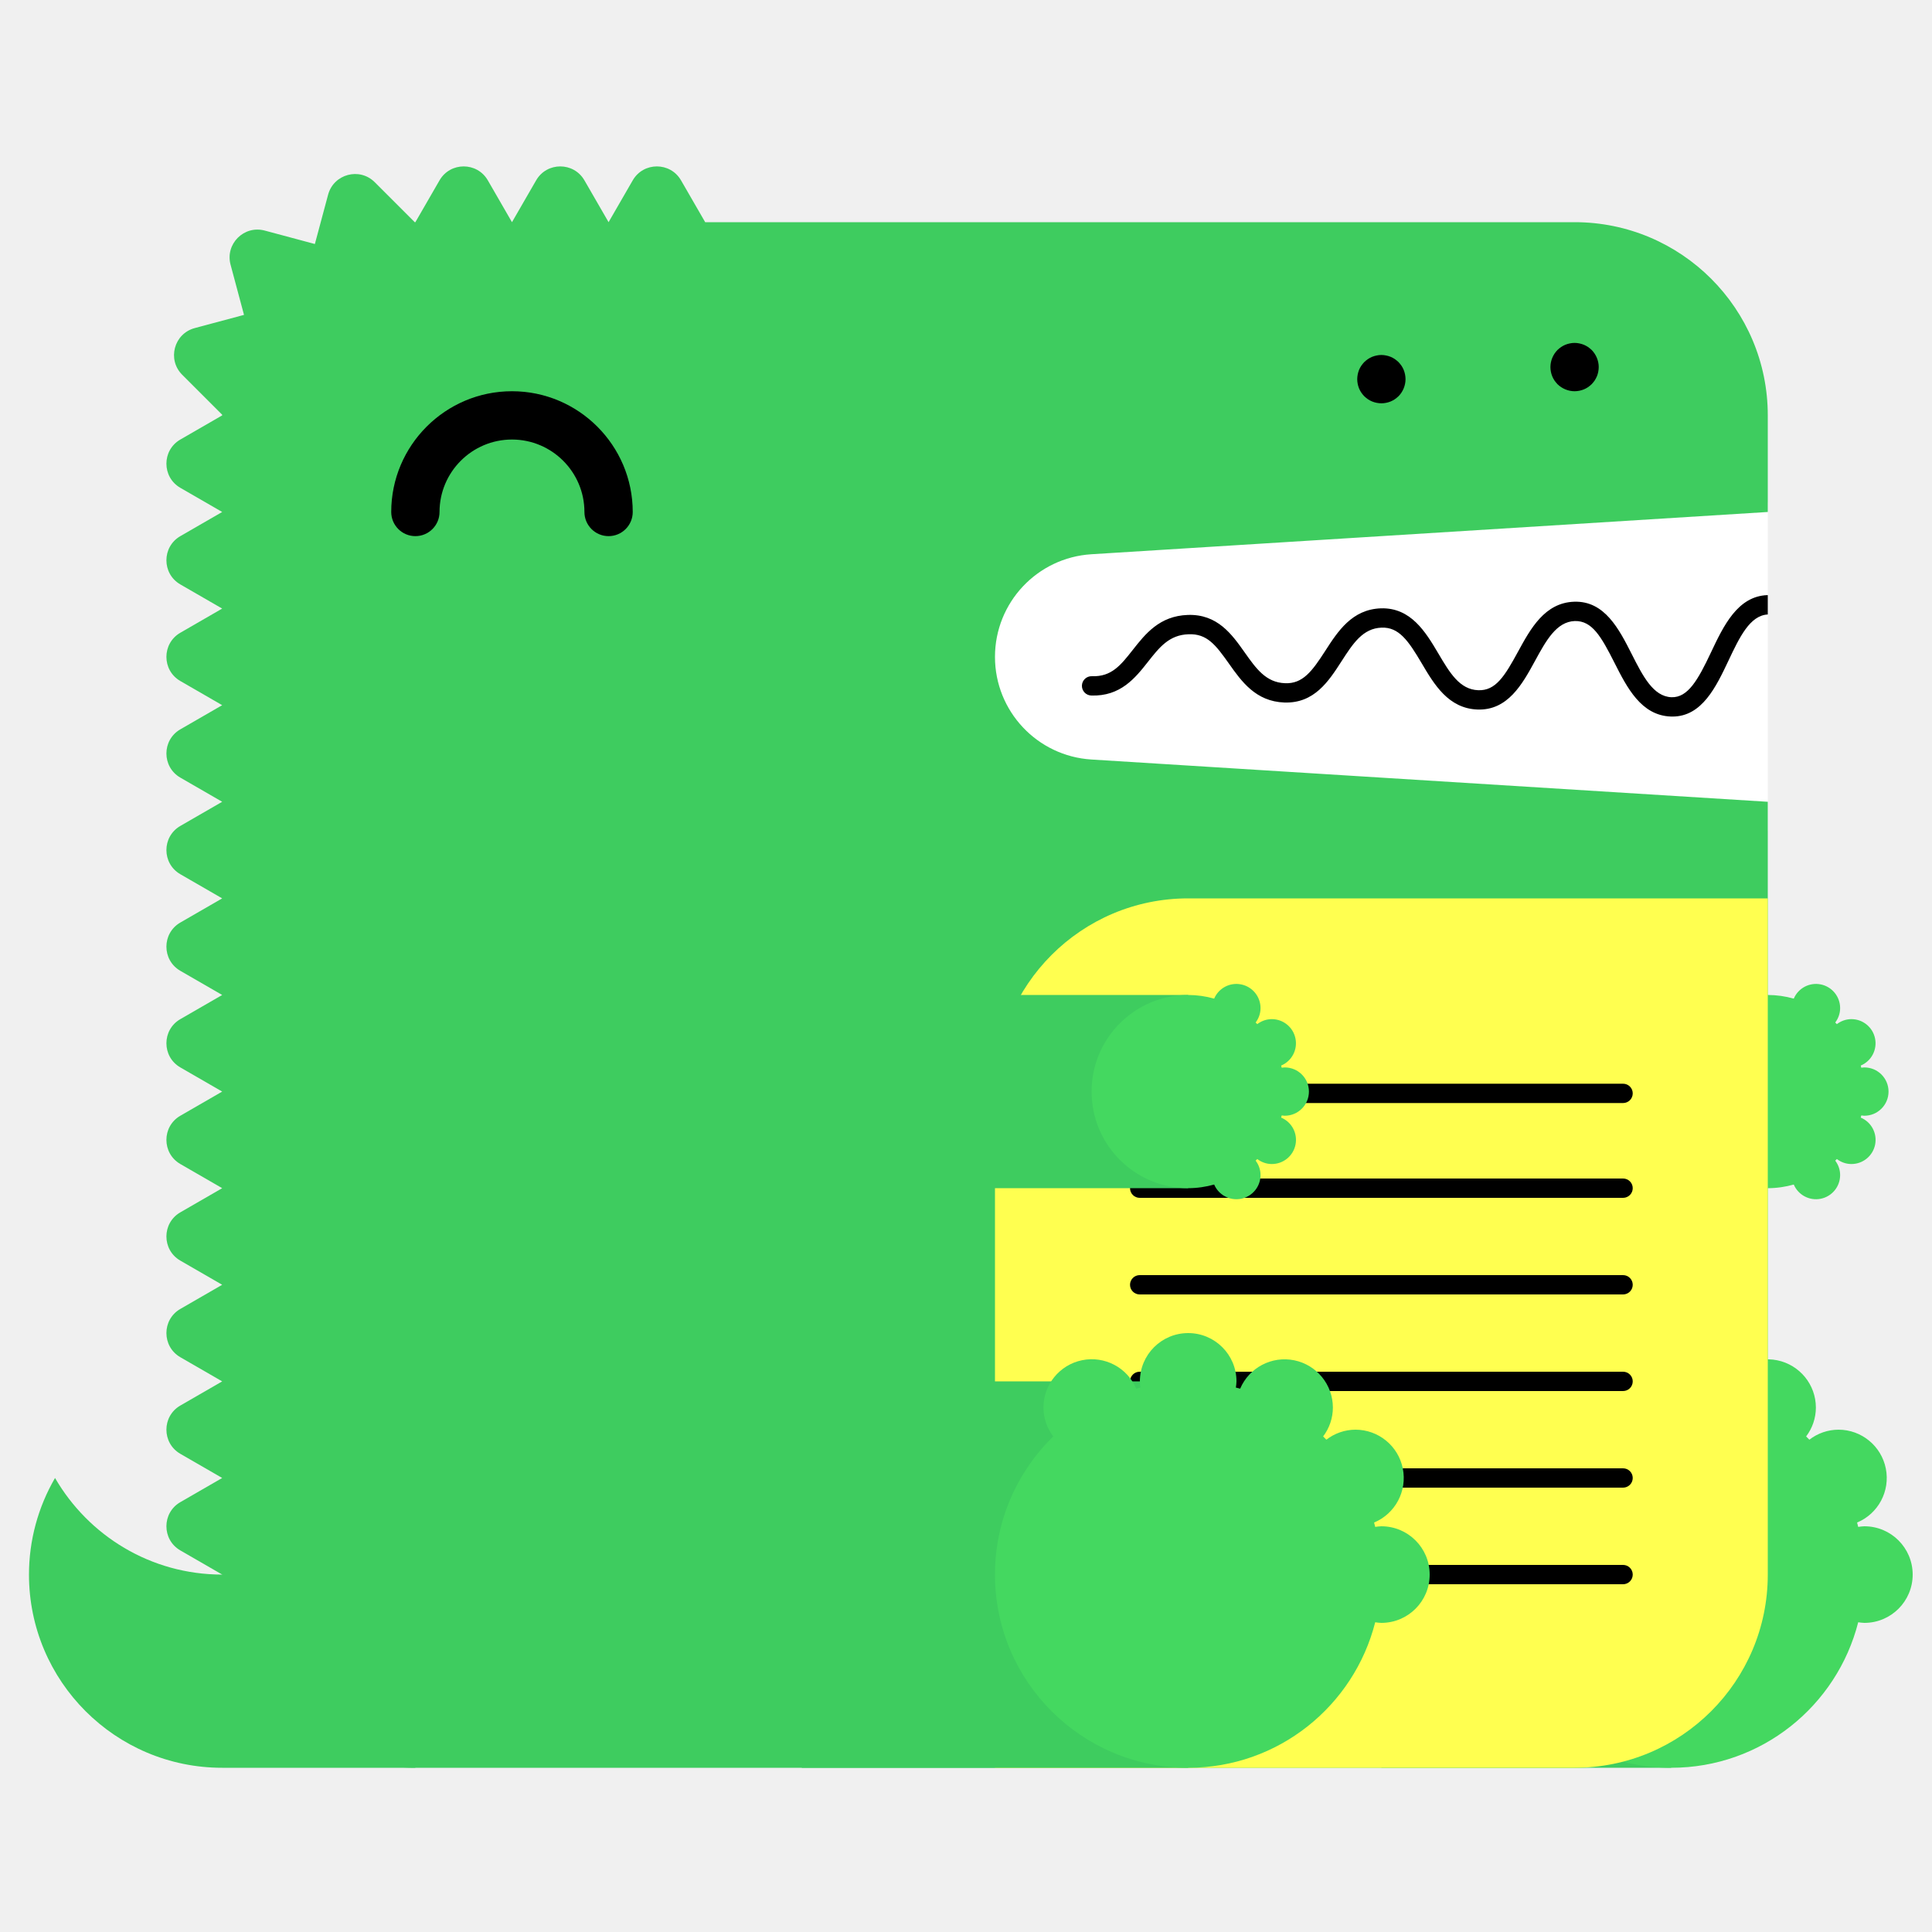
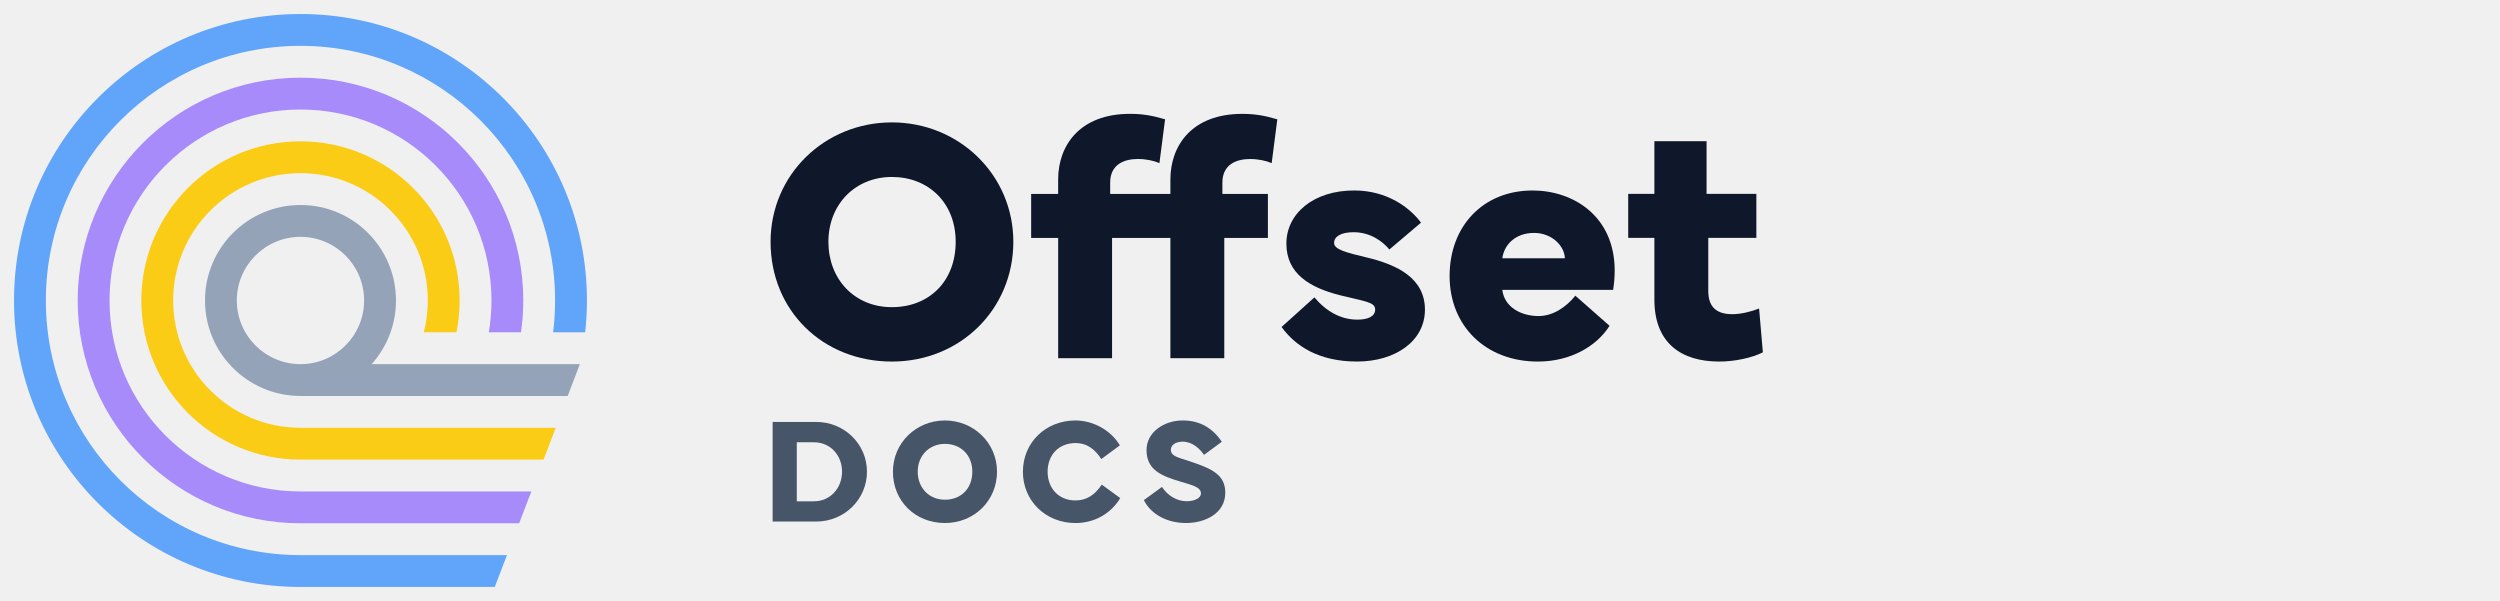
- <svg xmlns="http://www.w3.org/2000/svg" width="200" height="200" viewBox="0 0 200 200">
-   <g fill="none" fill-rule="evenodd">
-     <path fill="#FFF" d="M99 52h84v34H99z" />
-     <path d="M23 163c-7.398 0-13.843-4.027-17.303-10A19.886 19.886 0 0 0 3 163c0 11.046 8.954 20 20 20h20v-20H23z" fill="#3ECC5F" />
-     <path d="M112.98 57.376L183 53V43c0-11.046-8.954-20-20-20H73l-2.5-4.33c-1.112-1.925-3.889-1.925-5 0L63 23l-2.5-4.33c-1.111-1.925-3.889-1.925-5 0L53 23l-2.5-4.33c-1.111-1.925-3.889-1.925-5 0L43 23c-.022 0-.042.003-.065.003l-4.142-4.141c-1.57-1.571-4.252-.853-4.828 1.294l-1.369 5.104-5.192-1.392c-2.148-.575-4.111 1.389-3.535 3.536l1.39 5.193-5.102 1.367c-2.148.576-2.867 3.259-1.296 4.83l4.142 4.142c0 .021-.003.042-.003.064l-4.33 2.5c-1.925 1.111-1.925 3.889 0 5L23 53l-4.33 2.5c-1.925 1.111-1.925 3.889 0 5L23 63l-4.33 2.5c-1.925 1.111-1.925 3.889 0 5L23 73l-4.33 2.5c-1.925 1.111-1.925 3.889 0 5L23 83l-4.33 2.5c-1.925 1.111-1.925 3.889 0 5L23 93l-4.33 2.5c-1.925 1.111-1.925 3.889 0 5L23 103l-4.33 2.5c-1.925 1.111-1.925 3.889 0 5L23 113l-4.33 2.5c-1.925 1.111-1.925 3.889 0 5L23 123l-4.33 2.5c-1.925 1.111-1.925 3.889 0 5L23 133l-4.33 2.5c-1.925 1.111-1.925 3.889 0 5L23 143l-4.33 2.5c-1.925 1.111-1.925 3.889 0 5L23 153l-4.33 2.5c-1.925 1.111-1.925 3.889 0 5L23 163c0 11.046 8.954 20 20 20h120c11.046 0 20-8.954 20-20V83l-70.02-4.376A10.645 10.645 0 0 1 103 68c0-5.621 4.37-10.273 9.98-10.624" fill="#3ECC5F" />
-     <path fill="#3ECC5F" d="M143 183h30v-40h-30z" />
-     <path d="M193 158c-.219 0-.428.037-.639.064-.038-.15-.074-.301-.116-.451A5 5 0 0 0 190.32 148a4.96 4.96 0 0 0-3.016 1.036 26.531 26.531 0 0 0-.335-.336 4.955 4.955 0 0 0 1.011-2.987 5 5 0 0 0-9.599-1.959c-.148-.042-.297-.077-.445-.115.027-.211.064-.42.064-.639a5 5 0 0 0-5-5 5 5 0 0 0-5 5c0 .219.037.428.064.639-.148.038-.297.073-.445.115a4.998 4.998 0 0 0-9.599 1.959c0 1.125.384 2.151 1.011 2.987-3.717 3.632-6.031 8.693-6.031 14.3 0 11.046 8.954 20 20 20 9.339 0 17.16-6.41 19.361-15.064.211.027.42.064.639.064a5 5 0 0 0 5-5 5 5 0 0 0-5-5" fill="#44D860" />
-     <path fill="#3ECC5F" d="M153 123h30v-20h-30z" />
-     <path d="M193 115.5a2.5 2.5 0 1 0 0-5c-.109 0-.214.019-.319.032-.02-.075-.037-.15-.058-.225a2.501 2.501 0 0 0-.963-4.807c-.569 0-1.088.197-1.508.518a6.653 6.653 0 0 0-.168-.168c.314-.417.506-.931.506-1.494a2.5 2.5 0 0 0-4.8-.979A9.987 9.987 0 0 0 183 103c-5.522 0-10 4.478-10 10s4.478 10 10 10c.934 0 1.833-.138 2.69-.377a2.5 2.5 0 0 0 4.8-.979c0-.563-.192-1.077-.506-1.494.057-.055.113-.111.168-.168.42.321.939.518 1.508.518a2.5 2.5 0 0 0 .963-4.807c.021-.074.038-.15.058-.225.105.013.21.032.319.032" fill="#44D860" />
-     <path d="M63 55.5a2.5 2.5 0 0 1-2.5-2.5c0-4.136-3.364-7.5-7.5-7.5s-7.5 3.364-7.5 7.5a2.5 2.5 0 1 1-5 0c0-6.893 5.607-12.5 12.5-12.5S65.5 46.107 65.5 53a2.5 2.5 0 0 1-2.5 2.5" fill="#000" />
-     <path d="M103 183h60c11.046 0 20-8.954 20-20V93h-60c-11.046 0-20 8.954-20 20v70z" fill="#FFFF50" />
-     <path d="M168.02 124h-50.04a1 1 0 1 1 0-2h50.04a1 1 0 1 1 0 2m0 20h-50.04a1 1 0 1 1 0-2h50.04a1 1 0 1 1 0 2m0 20h-50.04a1 1 0 1 1 0-2h50.04a1 1 0 1 1 0 2m0-49.814h-50.04a1 1 0 1 1 0-2h50.04a1 1 0 1 1 0 2m0 19.814h-50.04a1 1 0 1 1 0-2h50.04a1 1 0 1 1 0 2m0 20h-50.04a1 1 0 1 1 0-2h50.04a1 1 0 1 1 0 2M183 61.611c-.012 0-.022-.006-.034-.005-3.09.105-4.552 3.196-5.842 5.923-1.346 2.85-2.387 4.703-4.093 4.647-1.889-.068-2.969-2.202-4.113-4.46-1.314-2.594-2.814-5.536-5.963-5.426-3.046.104-4.513 2.794-5.807 5.167-1.377 2.528-2.314 4.065-4.121 3.994-1.927-.07-2.951-1.805-4.136-3.813-1.321-2.236-2.848-4.75-5.936-4.664-2.994.103-4.465 2.385-5.763 4.4-1.373 2.13-2.335 3.428-4.165 3.351-1.973-.07-2.992-1.51-4.171-3.177-1.324-1.873-2.816-3.993-5.895-3.89-2.928.1-4.399 1.97-5.696 3.618-1.232 1.564-2.194 2.802-4.229 2.724a1 1 0 0 0-.072 2c3.017.101 4.545-1.8 5.872-3.487 1.177-1.496 2.193-2.787 4.193-2.855 1.926-.082 2.829 1.115 4.195 3.045 1.297 1.834 2.769 3.914 5.731 4.021 3.103.104 4.596-2.215 5.918-4.267 1.182-1.834 2.202-3.417 4.15-3.484 1.793-.067 2.769 1.35 4.145 3.681 1.297 2.197 2.766 4.686 5.787 4.796 3.125.108 4.634-2.62 5.949-5.035 1.139-2.088 2.214-4.06 4.119-4.126 1.793-.042 2.728 1.595 4.111 4.33 1.292 2.553 2.757 5.445 5.825 5.556l.169.003c3.064 0 4.518-3.075 5.805-5.794 1.139-2.41 2.217-4.68 4.067-4.773v-2z" fill="#000" />
-     <path fill="#3ECC5F" d="M83 183h40v-40H83z" />
-     <path d="M143 158c-.219 0-.428.037-.639.064-.038-.15-.074-.301-.116-.451A5 5 0 0 0 140.32 148a4.96 4.96 0 0 0-3.016 1.036 26.531 26.531 0 0 0-.335-.336 4.955 4.955 0 0 0 1.011-2.987 5 5 0 0 0-9.599-1.959c-.148-.042-.297-.077-.445-.115.027-.211.064-.42.064-.639a5 5 0 0 0-5-5 5 5 0 0 0-5 5c0 .219.037.428.064.639-.148.038-.297.073-.445.115a4.998 4.998 0 0 0-9.599 1.959c0 1.125.384 2.151 1.011 2.987-3.717 3.632-6.031 8.693-6.031 14.3 0 11.046 8.954 20 20 20 9.339 0 17.16-6.41 19.361-15.064.211.027.42.064.639.064a5 5 0 0 0 5-5 5 5 0 0 0-5-5" fill="#44D860" />
-     <path fill="#3ECC5F" d="M83 123h40v-20H83z" />
-     <path d="M133 115.5a2.5 2.5 0 1 0 0-5c-.109 0-.214.019-.319.032-.02-.075-.037-.15-.058-.225a2.501 2.501 0 0 0-.963-4.807c-.569 0-1.088.197-1.508.518a6.653 6.653 0 0 0-.168-.168c.314-.417.506-.931.506-1.494a2.5 2.5 0 0 0-4.8-.979A9.987 9.987 0 0 0 123 103c-5.522 0-10 4.478-10 10s4.478 10 10 10c.934 0 1.833-.138 2.69-.377a2.5 2.5 0 0 0 4.8-.979c0-.563-.192-1.077-.506-1.494.057-.055.113-.111.168-.168.42.321.939.518 1.508.518a2.5 2.5 0 0 0 .963-4.807c.021-.074.038-.15.058-.225.105.013.21.032.319.032" fill="#44D860" />
-     <path d="M143 41.75c-.16 0-.33-.02-.49-.05a2.52 2.52 0 0 1-.47-.14c-.15-.06-.29-.14-.431-.23-.13-.09-.259-.2-.38-.31-.109-.12-.219-.24-.309-.38s-.17-.28-.231-.43a2.619 2.619 0 0 1-.189-.96c0-.16.02-.33.05-.49.03-.16.08-.31.139-.47.061-.15.141-.29.231-.43.09-.13.2-.26.309-.38.121-.11.25-.22.38-.31.141-.09.281-.17.431-.23.149-.06.31-.11.47-.14.32-.07.65-.07.98 0 .159.03.32.08.47.14.149.06.29.14.43.23.13.09.259.2.38.31.11.12.22.25.31.38.09.14.17.28.23.43.06.16.11.31.14.47.029.16.05.33.05.49 0 .66-.271 1.31-.73 1.77-.121.11-.25.22-.38.31-.14.09-.281.17-.43.23a2.565 2.565 0 0 1-.96.19m20-1.25c-.66 0-1.3-.27-1.771-.73a3.802 3.802 0 0 1-.309-.38c-.09-.14-.17-.28-.231-.43a2.619 2.619 0 0 1-.189-.96c0-.66.27-1.3.729-1.77.121-.11.25-.22.38-.31.141-.09.281-.17.431-.23.149-.06.31-.11.47-.14.32-.07.66-.07.98 0 .159.03.32.08.47.14.149.06.29.14.43.23.13.09.259.2.38.31.459.47.73 1.11.73 1.77 0 .16-.021.33-.05.49-.03.16-.08.32-.14.47-.07.15-.14.29-.23.43-.09.13-.2.26-.31.38-.121.11-.25.22-.38.31-.14.09-.281.17-.43.23a2.565 2.565 0 0 1-.96.19" fill="#000" />
+ <svg xmlns="http://www.w3.org/2000/svg" viewBox="0 0 1248 300">
+   <defs>
+     <style>.c{fill:#475569;}.d{fill:#94a3b8;}.e{fill:#facc15;}.f{fill:#60a5fa;}.g{fill:#0f172a;}.h{fill:#a78bfa;}</style>
+   </defs>
+   <g id="a">
+     <path class="g" d="M384.67,120.71c0-33.48,26.99-59.61,60.55-59.61s60.64,26.22,60.64,59.61-26.22,59.78-60.64,59.78-60.55-25.37-60.55-59.78ZM413.54,120.71c0,18.53,12.9,32.62,31.68,32.62s31.86-13.07,31.86-32.62-13.66-32.37-31.86-32.37-31.68,13.58-31.68,32.37Z" />
+     <path class="g" d="M528.23,96.79v-7.17c0-17,10.76-32.79,35.87-32.79,6.06,0,10.93.77,17.51,2.73l-2.82,21.86c-2.73-1.2-6.75-2.05-10.76-2.05-6.92,0-13.83,2.73-13.83,11.79v5.64h30.06v-7.17c0-17,10.76-32.79,35.87-32.79,6.06,0,10.93.77,17.51,2.73l-2.82,21.86c-2.73-1.2-6.75-2.05-10.76-2.05-6.92,0-13.84,2.73-13.84,11.79v5.64h22.72v21.95h-21.78v60.04h-26.9v-60.04h-29.12v60.04h-26.9v-60.04h-13.49v-21.95h13.49Z" />
+     <path class="g" d="M656.17,148.46c5.81,6.92,13.07,11.1,21.44,11.1,4.61,0,8.88-1.28,8.88-5.04s-5.04-4.01-17.68-7.17c-14.86-3.76-26.65-10.68-26.65-25.71s13.49-26.56,33.82-26.56c16.65,0,27.93,8.71,33.39,16.06l-15.8,13.41c-3.07-3.76-9.22-8.63-17.85-8.63-6.32,0-9.74,2.14-9.74,5.38s6.06,4.78,16.06,7.17c15.88,3.76,29.29,10.59,29.29,26.13s-14.6,25.88-33.91,25.88-30.92-7.94-37.66-17.25l16.4-14.78Z" />
+     <path class="g" d="M765.06,95.09c20.16,0,40.99,12.64,40.99,40.05,0,2.99-.26,6.23-.77,9.56h-55.34c1.11,8.88,9.65,13.07,18.11,13.07,7.34,0,13.92-4.61,18.36-10.16l17.08,15.03c-6.23,9.91-19.13,17.85-35.78,17.85-26.05,0-44.07-17.76-44.07-42.7s16.74-42.7,41.42-42.7ZM749.94,128.91h31.26c-.26-6.41-6.75-12.64-15.37-12.64-9.39,0-14.95,5.89-15.88,12.64Z" />
+     <path class="g" d="M812.8,96.79h13.07v-26.3h26.05v26.3h24.85v21.95h-24v26.48c0,8.88,5.04,11.62,12.13,11.62,3.93,0,9.14-1.2,13.24-2.82l1.88,21.86c-5.29,2.73-14.09,4.61-21.78,4.61-18.79,0-32.37-9.05-32.37-30.92v-30.83h-13.07v-21.95Z" />
+     <path class="c" d="M385.7,260.36v-49.73h21.75c14.06,0,25.34,11.06,25.34,24.83s-11.28,24.9-25.34,24.9h-21.75ZM406.29,250.25c8.35,0,14.06-6.74,14.06-14.79s-5.71-14.68-14.06-14.68h-8.53v29.48h8.53Z" />
+     <path class="c" d="M445.75,235.46c0-14.36,11.57-25.56,25.96-25.56s26,11.24,26,25.56-11.24,25.63-26,25.63-25.96-10.88-25.96-25.63ZM458.13,235.46c0,7.95,5.53,13.99,13.59,13.99s13.66-5.6,13.66-13.99-5.86-13.88-13.66-13.88-13.59,5.82-13.59,13.88Z" />
+     <path class="c" d="M510.64,235.46c0-14.65,11.46-25.56,26.22-25.56,8.83,0,17.65,4.83,22.19,12.41l-9.27,6.85c-3.04-4.61-6.81-7.98-12.93-7.98-8.39,0-13.88,6.01-13.88,14.28s5.49,14.36,13.88,14.36c5.53,0,9.7-2.71,13.15-7.91l9.23,6.74c-4.72,7.84-12.96,12.45-22.38,12.45-14.76,0-26.22-10.99-26.22-25.63Z" />
+     <path class="c" d="M580.07,243.07c2.82,4.39,7.47,7.14,12.3,7.14,3.92,0,7.14-1.58,7.14-3.85,0-3.19-4.21-4.14-10.18-5.93-8.9-2.67-16.99-5.53-16.99-15.71,0-9.16,8.94-14.83,18.05-14.83s15.16,4.21,19.56,10.62l-8.9,6.56c-2.2-3.15-5.82-6.59-10.66-6.59-3.48,0-5.9,1.65-5.9,4.03,0,3.3,3.81,3.88,9.19,5.68,11.24,3.74,17.98,6.7,17.98,15.78,0,10.36-10.11,15.12-19.59,15.12-8.94,0-17.32-3.96-21.06-11.43l9.04-6.59Z" />
+   </g>
+   <g id="b">
+     <path class="f" d="M293,150c0,5.37-.3,10.67-.88,15.88h-16c.65-5.2.98-10.5.98-15.88,0-70.2-56.91-127.11-127.11-127.11S22.89,79.8,22.89,150s56.91,127.11,127.11,127.11h103.07l-6.09,15.89h-96.98c-78.98,0-143-64.02-143-143S71.02,7,150,7s143,64.02,143,143Z" />
+     <path class="h" d="M265.25,245.33l-6.09,15.89h-109.16c-61.43,0-111.22-49.79-111.22-111.22s49.8-111.22,111.22-111.22,111.22,49.79,111.22,111.22c0,5.4-.38,10.7-1.13,15.88h-16.07c.87-5.17,1.32-10.47,1.32-15.88,0-52.65-42.69-95.33-95.33-95.33s-95.33,42.68-95.33,95.33,42.68,95.33,95.33,95.33h115.25Z" />
+     <path class="e" d="M277.43,213.55l-6.09,15.89h-121.34c-43.88,0-79.45-35.57-79.45-79.44s35.57-79.45,79.45-79.45,79.45,35.57,79.45,79.45c0,5.44-.55,10.75-1.59,15.88h-16.3c1.3-5.08,2-10.4,2-15.88,0-35.1-28.46-63.56-63.56-63.56s-63.56,28.46-63.56,63.56,28.46,63.55,63.56,63.55h127.43Z" />
+     <path class="d" d="M185.53,181.78c7.55-8.43,12.14-19.57,12.14-31.78,0-26.32-21.34-47.66-47.66-47.66s-47.67,21.34-47.67,47.66,21.34,47.67,47.67,47.67h133.38l6.07-15.89h-103.92ZM118.22,150c0-17.55,14.23-31.77,31.78-31.77s31.77,14.23,31.77,31.77-14.23,31.78-31.77,31.78-31.78-14.23-31.78-31.78Z" />
  </g>
</svg>
